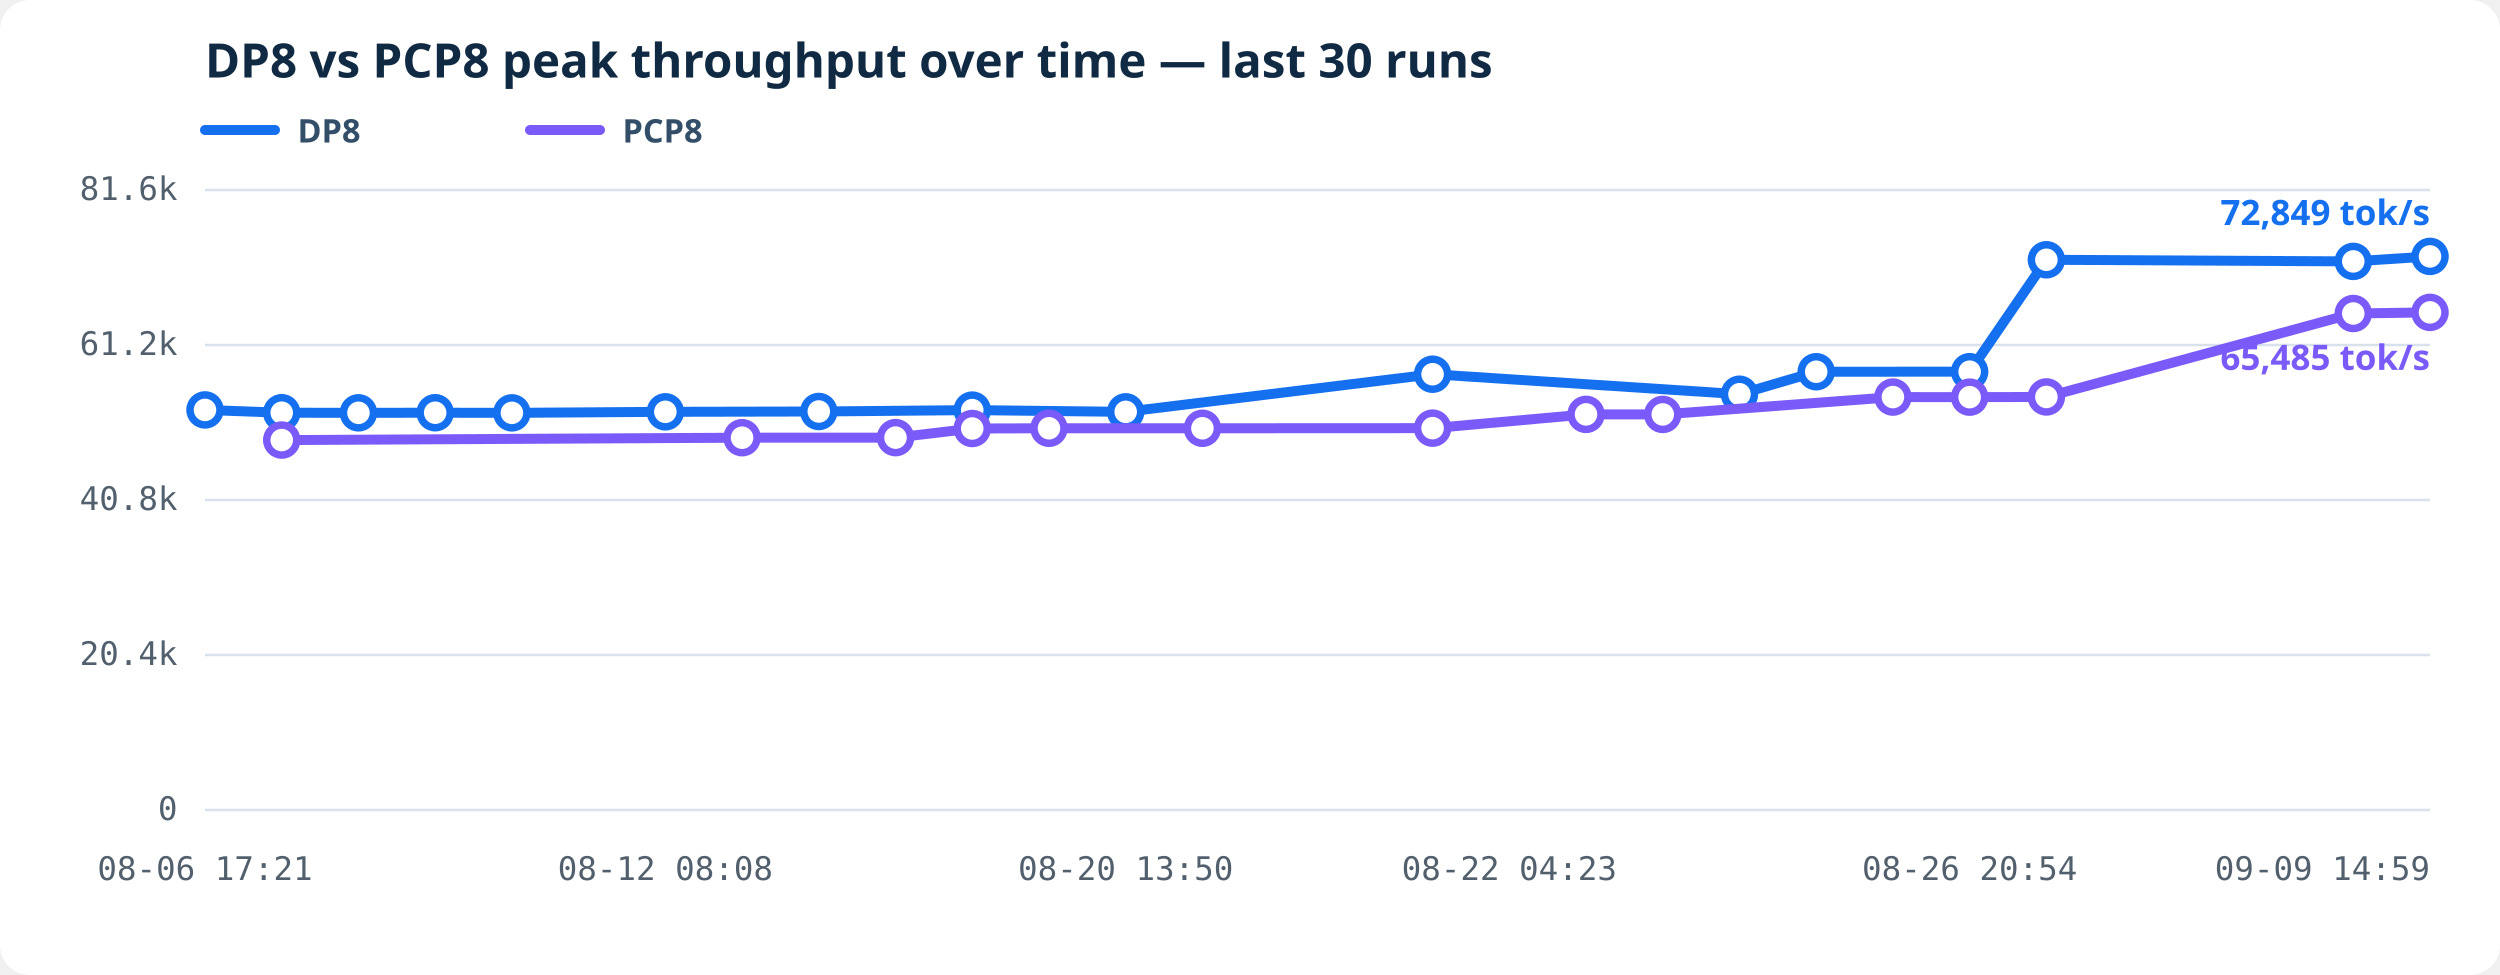
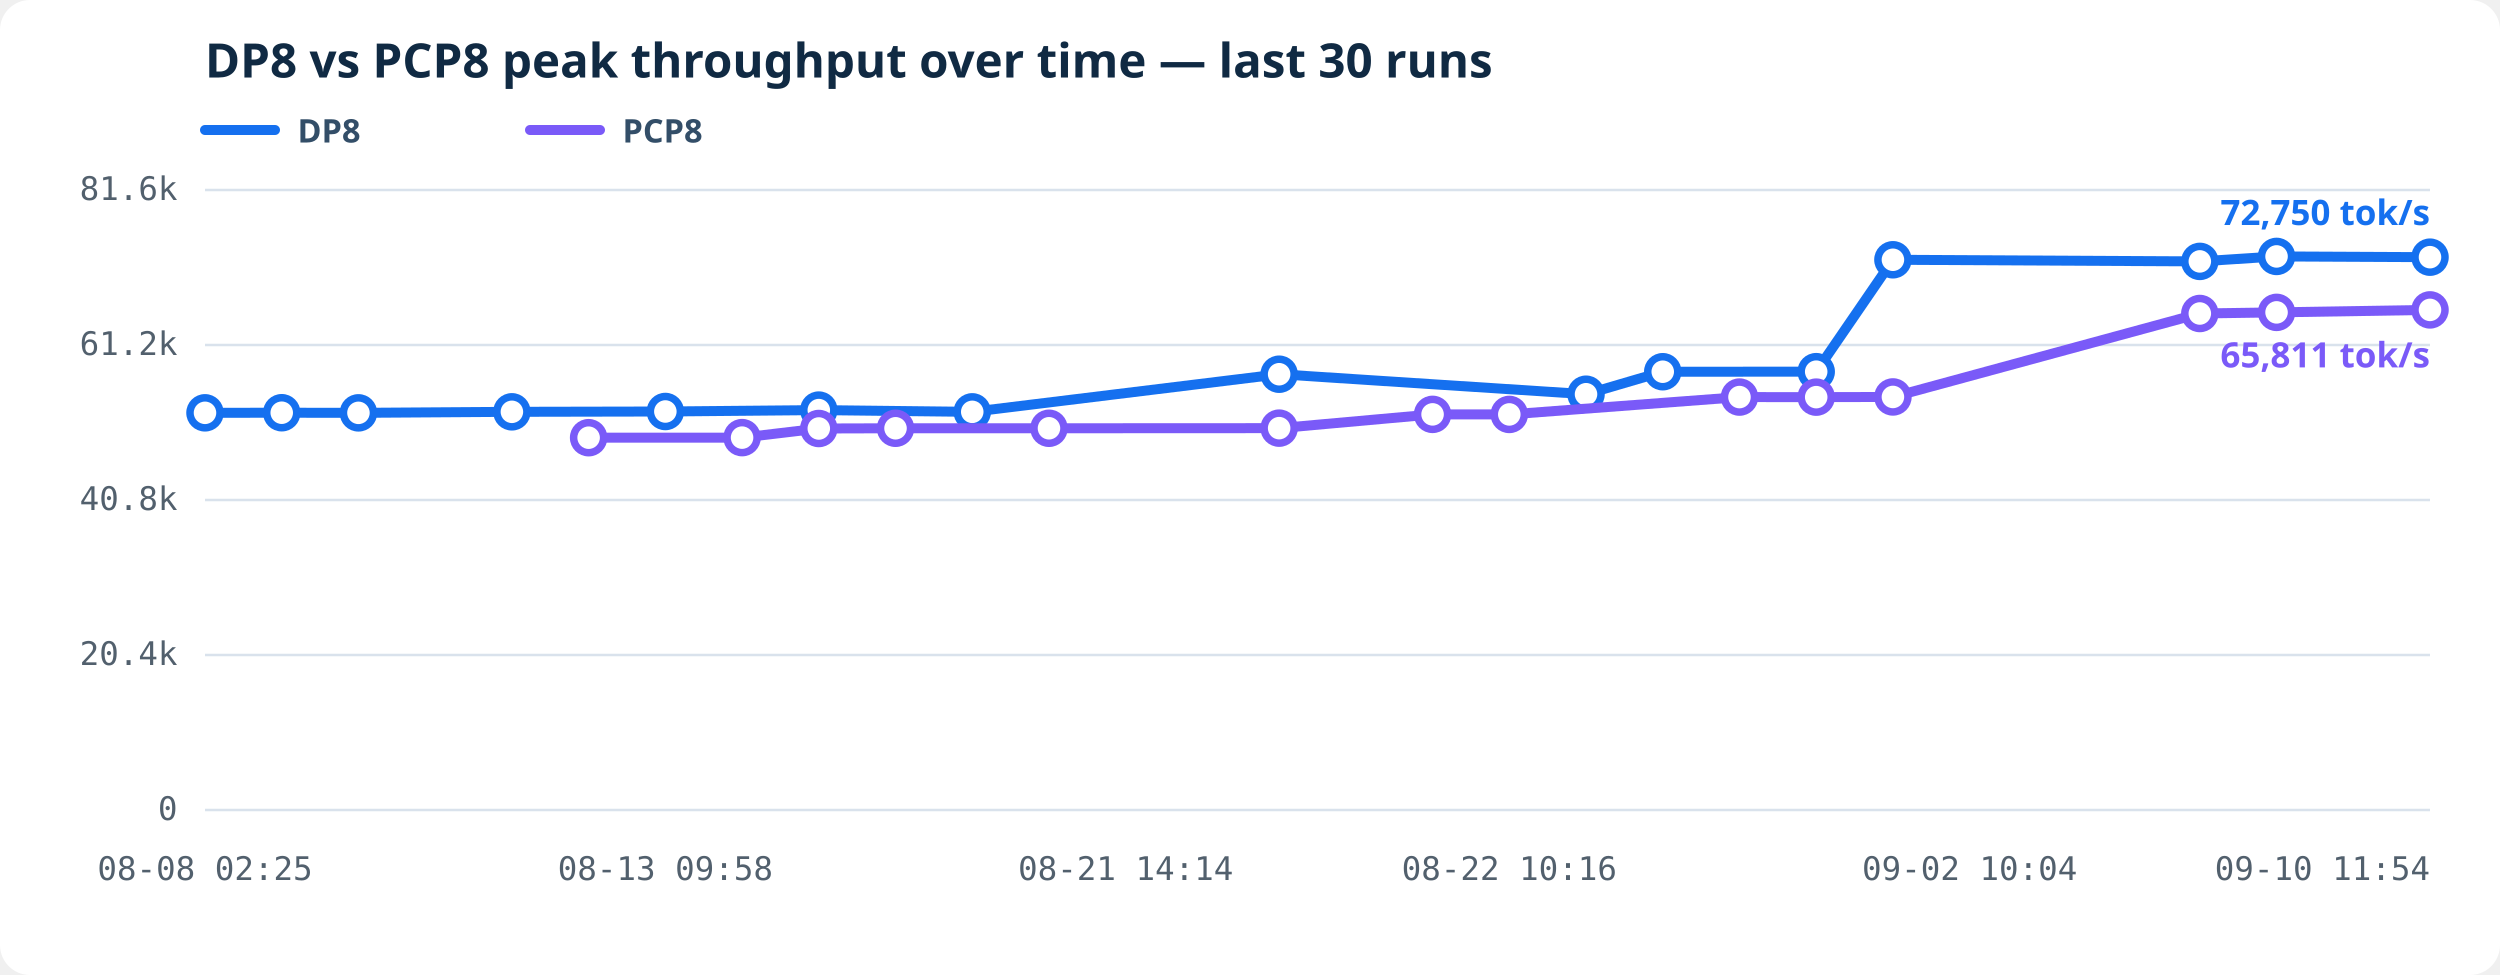
<svg xmlns="http://www.w3.org/2000/svg" viewBox="0 0 1000 390" role="img" aria-labelledby="history-title history-desc">
  <style>.bg{fill:#fff}.grid{stroke:#d9e2ec;stroke-width:1}.axis{fill:#52606d;font:13px ui-monospace,SFMono-Regular,Consolas,monospace}.heading{fill:#102a43;font:600 19px system-ui,sans-serif}.line{fill:none;stroke-width:4;stroke-linejoin:round;stroke-linecap:round}.dot{fill:#fff;stroke-width:3}.latest{stroke-width:3}.legend{fill:#334e68;font:600 13px system-ui,sans-serif}.value{font:600 14px system-ui,sans-serif}</style>
  <rect class="bg" width="1000" height="390" rx="12" />
  <text class="heading" x="82" y="31">DP8 vs PCP8 peak throughput over time — last 30 runs</text>
  <line x1="82" y1="52" x2="110" y2="52" stroke="#1570ef" stroke-width="4" stroke-linecap="round" />
  <text class="legend" x="119" y="57">DP8</text>
  <line x1="212" y1="52" x2="240" y2="52" stroke="#7a5af8" stroke-width="4" stroke-linecap="round" />
  <text class="legend" x="249" y="57">PCP8</text>
  <line class="grid" x1="82" y1="324.00" x2="972" y2="324.00" />
  <text class="axis" text-anchor="end" x="71" y="328.00">0</text>
  <line class="grid" x1="82" y1="262.00" x2="972" y2="262.00" />
  <text class="axis" text-anchor="end" x="71" y="266.00">20.4k</text>
  <line class="grid" x1="82" y1="200.00" x2="972" y2="200.00" />
  <text class="axis" text-anchor="end" x="71" y="204.00">40.8k</text>
  <line class="grid" x1="82" y1="138.00" x2="972" y2="138.00" />
  <text class="axis" text-anchor="end" x="71" y="142.00">61.2k</text>
  <line class="grid" x1="82" y1="76.00" x2="972" y2="76.00" />
  <text class="axis" text-anchor="end" x="71" y="80.00">81.6k</text>
-   <text class="axis" text-anchor="middle" x="82.00" y="352">08-06 17:21</text>
-   <text class="axis" text-anchor="middle" x="266.14" y="352">08-12 08:08</text>
-   <text class="axis" text-anchor="middle" x="450.28" y="352">08-20 13:50</text>
-   <text class="axis" text-anchor="middle" x="603.72" y="352">08-22 04:23</text>
-   <text class="axis" text-anchor="middle" x="787.86" y="352">08-26 20:54</text>
-   <text class="axis" text-anchor="end" x="972.00" y="352">09-09 14:59</text>
-   <polyline class="line" stroke="#1570ef" points="82.00,163.97 112.69,165.09 143.38,165.13 174.07,165.09 204.76,165.14 266.14,164.73 327.52,164.60 388.90,164.04 450.28,164.74 573.03,149.69 695.79,157.69 726.48,148.69 787.86,148.67 818.55,103.91 941.31,104.56 972.00,102.57" />
-   <circle class="dot" fill="#fff" stroke="#1570ef" cx="82.00" cy="163.97" r="6" />
+   <text class="axis" text-anchor="middle" x="82.00" y="352">08-08 02:25</text>
+   <text class="axis" text-anchor="middle" x="266.14" y="352">08-13 09:58</text>
+   <text class="axis" text-anchor="middle" x="450.28" y="352">08-21 14:14</text>
+   <text class="axis" text-anchor="middle" x="603.72" y="352">08-22 10:16</text>
+   <text class="axis" text-anchor="middle" x="787.86" y="352">09-02 10:04</text>
+   <text class="axis" text-anchor="end" x="972.00" y="352">09-10 11:54</text>
+   <polyline class="line" stroke="#1570ef" points="82.00,165.13 112.69,165.09 143.38,165.14 204.76,164.73 266.14,164.60 327.52,164.04 388.90,164.74 511.66,149.69 634.41,157.69 665.10,148.69 726.48,148.67 757.17,103.91 879.93,104.56 910.62,102.57 972.00,102.87" />
+   <circle class="dot" fill="#fff" stroke="#1570ef" cx="82.00" cy="165.13" r="6" />
  <circle class="dot" fill="#fff" stroke="#1570ef" cx="112.69" cy="165.09" r="6" />
-   <circle class="dot" fill="#fff" stroke="#1570ef" cx="143.38" cy="165.13" r="6" />
-   <circle class="dot" fill="#fff" stroke="#1570ef" cx="174.07" cy="165.09" r="6" />
-   <circle class="dot" fill="#fff" stroke="#1570ef" cx="204.76" cy="165.14" r="6" />
-   <circle class="dot" fill="#fff" stroke="#1570ef" cx="266.14" cy="164.73" r="6" />
-   <circle class="dot" fill="#fff" stroke="#1570ef" cx="327.52" cy="164.60" r="6" />
-   <circle class="dot" fill="#fff" stroke="#1570ef" cx="388.90" cy="164.04" r="6" />
-   <circle class="dot" fill="#fff" stroke="#1570ef" cx="450.28" cy="164.74" r="6" />
-   <circle class="dot" fill="#fff" stroke="#1570ef" cx="573.03" cy="149.69" r="6" />
-   <circle class="dot" fill="#fff" stroke="#1570ef" cx="695.79" cy="157.69" r="6" />
-   <circle class="dot" fill="#fff" stroke="#1570ef" cx="726.48" cy="148.69" r="6" />
-   <circle class="dot" fill="#fff" stroke="#1570ef" cx="787.86" cy="148.67" r="6" />
-   <circle class="dot" fill="#fff" stroke="#1570ef" cx="818.55" cy="103.91" r="6" />
-   <circle class="dot" fill="#fff" stroke="#1570ef" cx="941.31" cy="104.56" r="6" />
-   <circle class="dot latest" fill="#1570ef" stroke="#1570ef" cx="972.00" cy="102.57" r="6" />
-   <text class="value" fill="#1570ef" text-anchor="end" x="972.00" y="90.00">72,849 tok/s</text>
-   <polyline class="line" stroke="#7a5af8" points="112.69,176.03 296.83,175.08 358.21,175.05 388.90,171.40 419.59,171.31 480.97,171.31 573.03,171.26 634.41,165.75 665.10,165.77 757.17,158.83 787.86,158.86 818.55,158.78 941.31,125.40 972.00,124.95" />
-   <circle class="dot" fill="#fff" stroke="#7a5af8" cx="112.69" cy="176.03" r="6" />
-   <circle class="dot" fill="#fff" stroke="#7a5af8" cx="296.83" cy="175.08" r="6" />
-   <circle class="dot" fill="#fff" stroke="#7a5af8" cx="358.21" cy="175.05" r="6" />
-   <circle class="dot" fill="#fff" stroke="#7a5af8" cx="388.90" cy="171.40" r="6" />
+   <circle class="dot" fill="#fff" stroke="#1570ef" cx="143.38" cy="165.14" r="6" />
+   <circle class="dot" fill="#fff" stroke="#1570ef" cx="204.76" cy="164.73" r="6" />
+   <circle class="dot" fill="#fff" stroke="#1570ef" cx="266.14" cy="164.60" r="6" />
+   <circle class="dot" fill="#fff" stroke="#1570ef" cx="327.52" cy="164.04" r="6" />
+   <circle class="dot" fill="#fff" stroke="#1570ef" cx="388.90" cy="164.74" r="6" />
+   <circle class="dot" fill="#fff" stroke="#1570ef" cx="511.66" cy="149.69" r="6" />
+   <circle class="dot" fill="#fff" stroke="#1570ef" cx="634.41" cy="157.69" r="6" />
+   <circle class="dot" fill="#fff" stroke="#1570ef" cx="665.10" cy="148.69" r="6" />
+   <circle class="dot" fill="#fff" stroke="#1570ef" cx="726.48" cy="148.67" r="6" />
+   <circle class="dot" fill="#fff" stroke="#1570ef" cx="757.17" cy="103.91" r="6" />
+   <circle class="dot" fill="#fff" stroke="#1570ef" cx="879.93" cy="104.56" r="6" />
+   <circle class="dot" fill="#fff" stroke="#1570ef" cx="910.62" cy="102.57" r="6" />
+   <circle class="dot latest" fill="#1570ef" stroke="#1570ef" cx="972.00" cy="102.87" r="6" />
+   <text class="value" fill="#1570ef" text-anchor="end" x="972.00" y="90.00">72,750 tok/s</text>
+   <polyline class="line" stroke="#7a5af8" points="235.45,175.08 296.83,175.05 327.52,171.40 358.21,171.31 419.59,171.31 511.66,171.26 573.03,165.75 603.72,165.77 695.79,158.83 726.48,158.86 757.17,158.78 879.93,125.40 910.62,124.95 972.00,123.96" />
+   <circle class="dot" fill="#fff" stroke="#7a5af8" cx="235.45" cy="175.08" r="6" />
+   <circle class="dot" fill="#fff" stroke="#7a5af8" cx="296.83" cy="175.05" r="6" />
+   <circle class="dot" fill="#fff" stroke="#7a5af8" cx="327.52" cy="171.40" r="6" />
+   <circle class="dot" fill="#fff" stroke="#7a5af8" cx="358.21" cy="171.31" r="6" />
  <circle class="dot" fill="#fff" stroke="#7a5af8" cx="419.59" cy="171.31" r="6" />
-   <circle class="dot" fill="#fff" stroke="#7a5af8" cx="480.97" cy="171.31" r="6" />
-   <circle class="dot" fill="#fff" stroke="#7a5af8" cx="573.03" cy="171.26" r="6" />
-   <circle class="dot" fill="#fff" stroke="#7a5af8" cx="634.41" cy="165.75" r="6" />
-   <circle class="dot" fill="#fff" stroke="#7a5af8" cx="665.10" cy="165.77" r="6" />
-   <circle class="dot" fill="#fff" stroke="#7a5af8" cx="757.17" cy="158.83" r="6" />
-   <circle class="dot" fill="#fff" stroke="#7a5af8" cx="787.86" cy="158.86" r="6" />
-   <circle class="dot" fill="#fff" stroke="#7a5af8" cx="818.55" cy="158.78" r="6" />
-   <circle class="dot" fill="#fff" stroke="#7a5af8" cx="941.31" cy="125.40" r="6" />
-   <circle class="dot latest" fill="#7a5af8" stroke="#7a5af8" cx="972.00" cy="124.95" r="6" />
-   <text class="value" fill="#7a5af8" text-anchor="end" x="972.00" y="147.95">65,485 tok/s</text>
+   <circle class="dot" fill="#fff" stroke="#7a5af8" cx="511.66" cy="171.26" r="6" />
+   <circle class="dot" fill="#fff" stroke="#7a5af8" cx="573.03" cy="165.75" r="6" />
+   <circle class="dot" fill="#fff" stroke="#7a5af8" cx="603.72" cy="165.77" r="6" />
+   <circle class="dot" fill="#fff" stroke="#7a5af8" cx="695.79" cy="158.83" r="6" />
+   <circle class="dot" fill="#fff" stroke="#7a5af8" cx="726.48" cy="158.86" r="6" />
+   <circle class="dot" fill="#fff" stroke="#7a5af8" cx="757.17" cy="158.78" r="6" />
+   <circle class="dot" fill="#fff" stroke="#7a5af8" cx="879.93" cy="125.40" r="6" />
+   <circle class="dot" fill="#fff" stroke="#7a5af8" cx="910.62" cy="124.95" r="6" />
+   <circle class="dot latest" fill="#7a5af8" stroke="#7a5af8" cx="972.00" cy="123.96" r="6" />
+   <text class="value" fill="#7a5af8" text-anchor="end" x="972.00" y="146.96">65,811 tok/s</text>
</svg>
